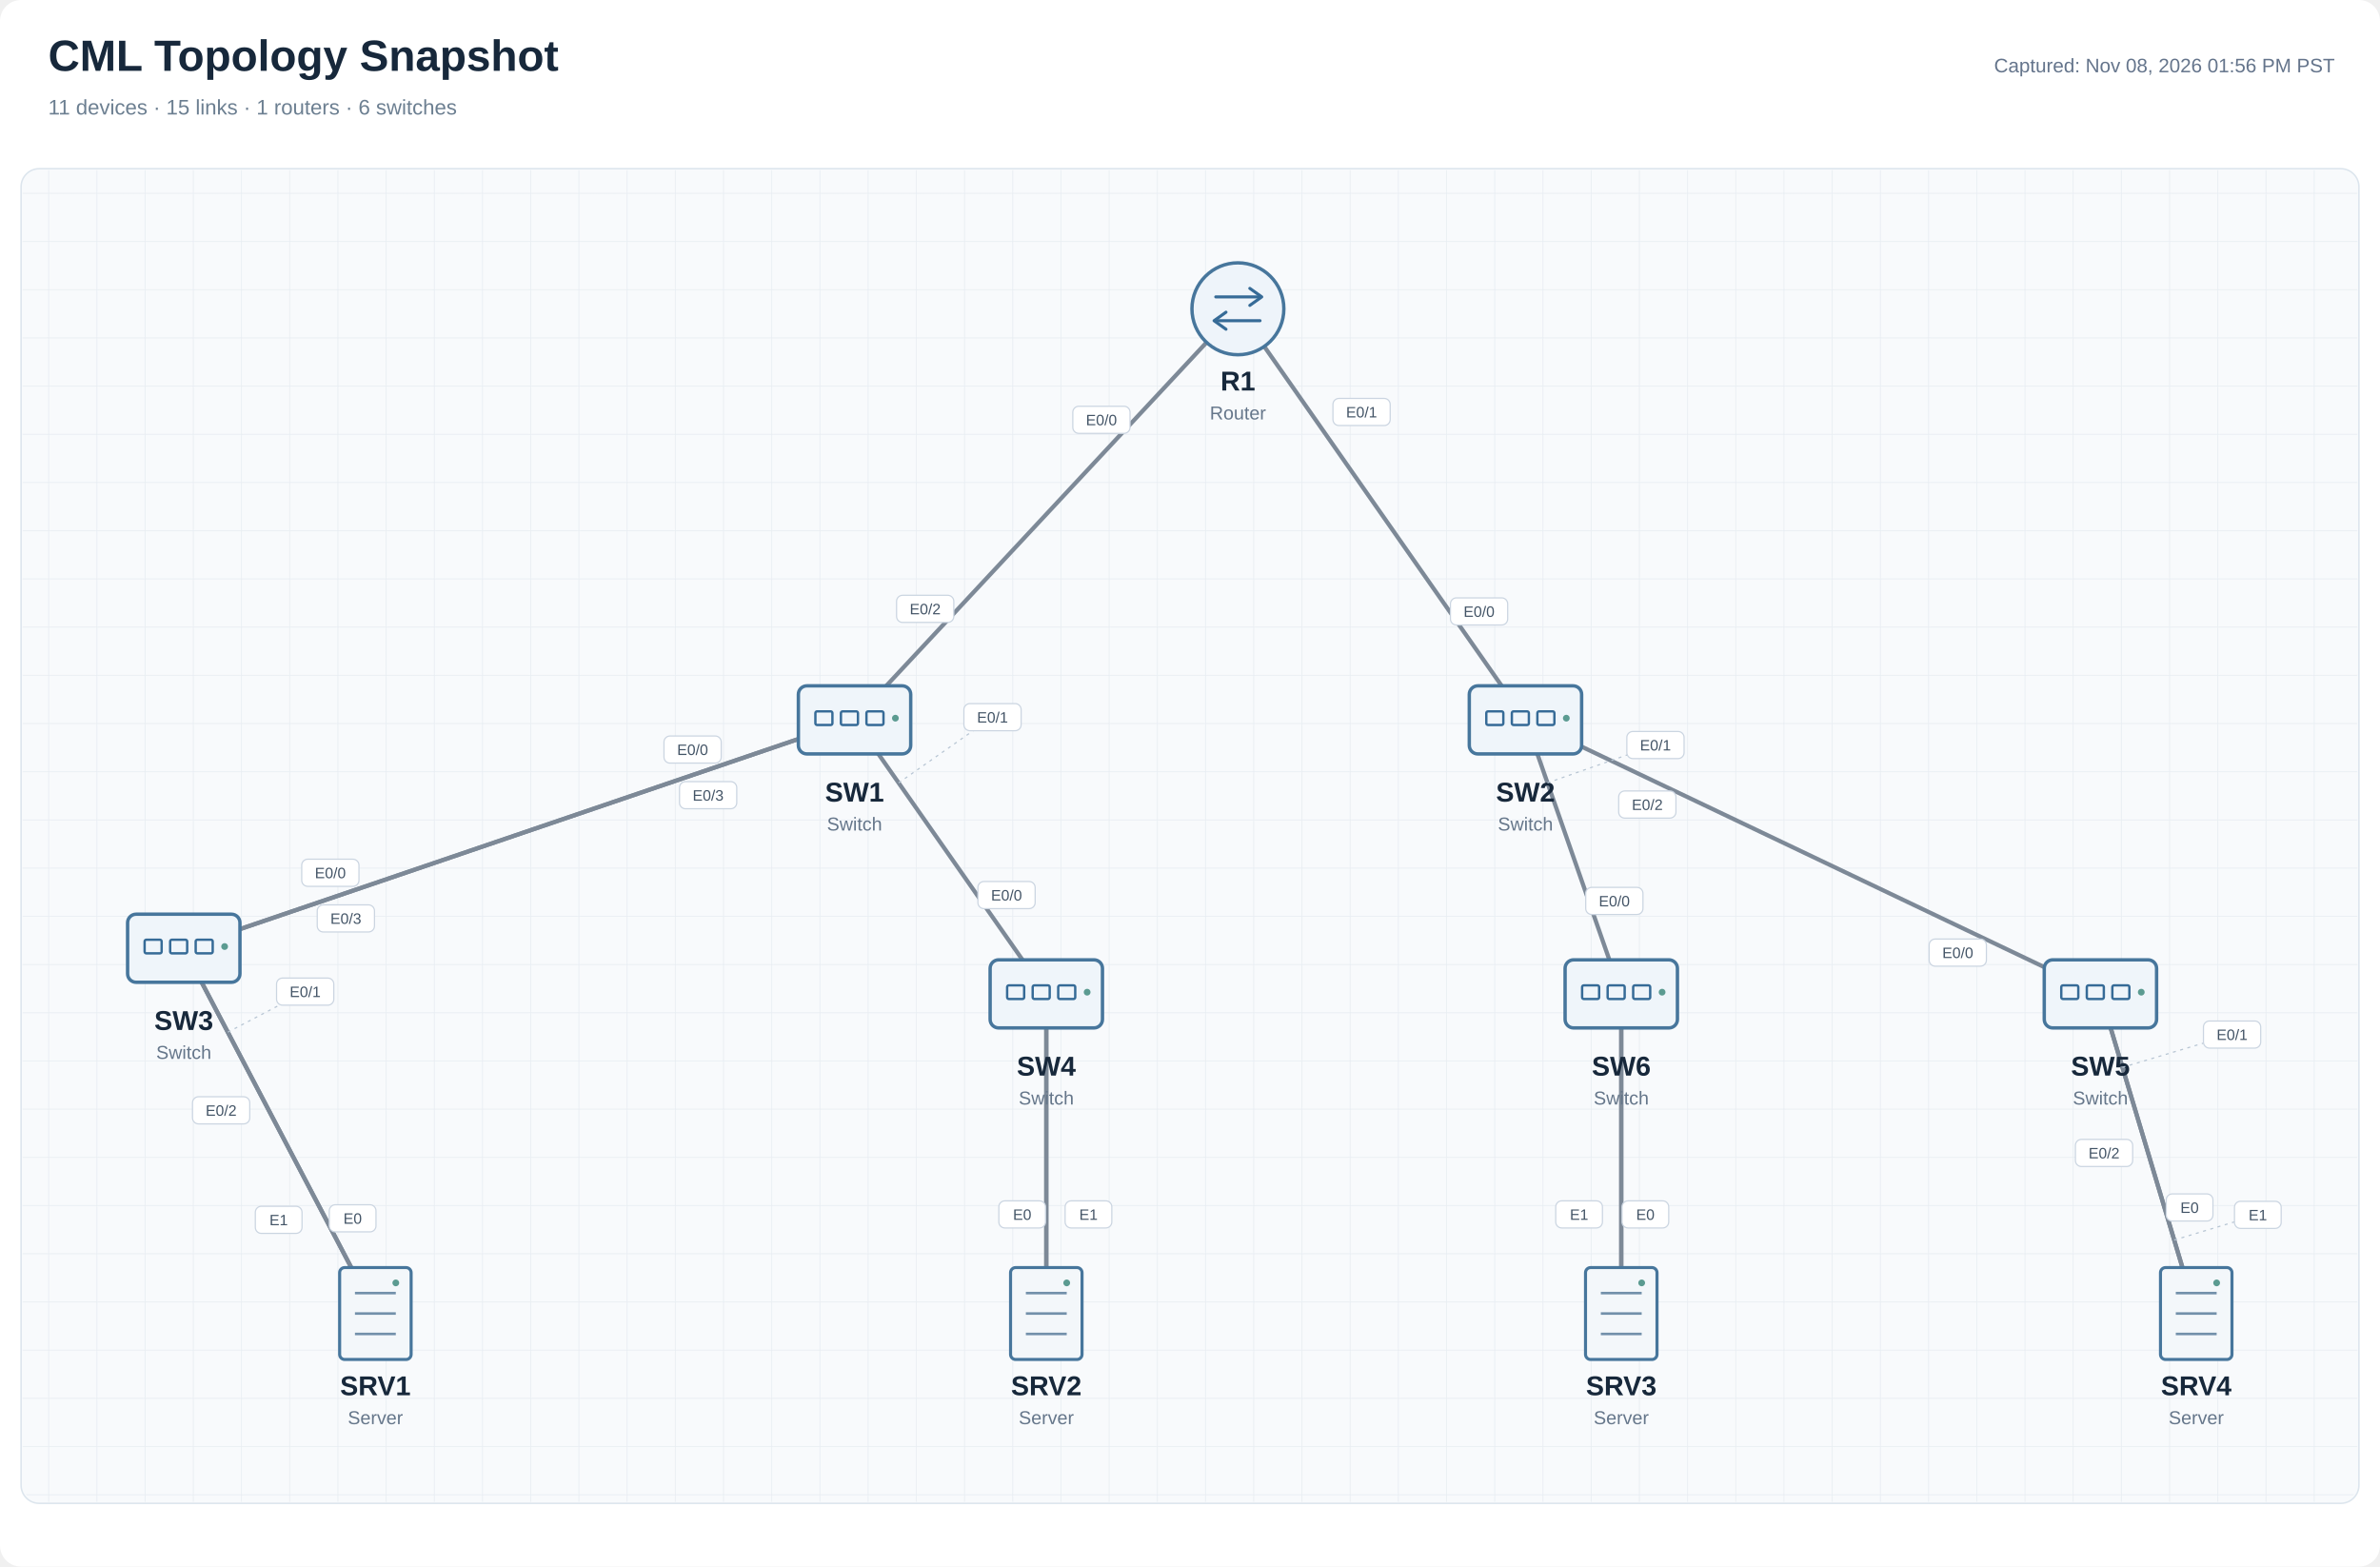
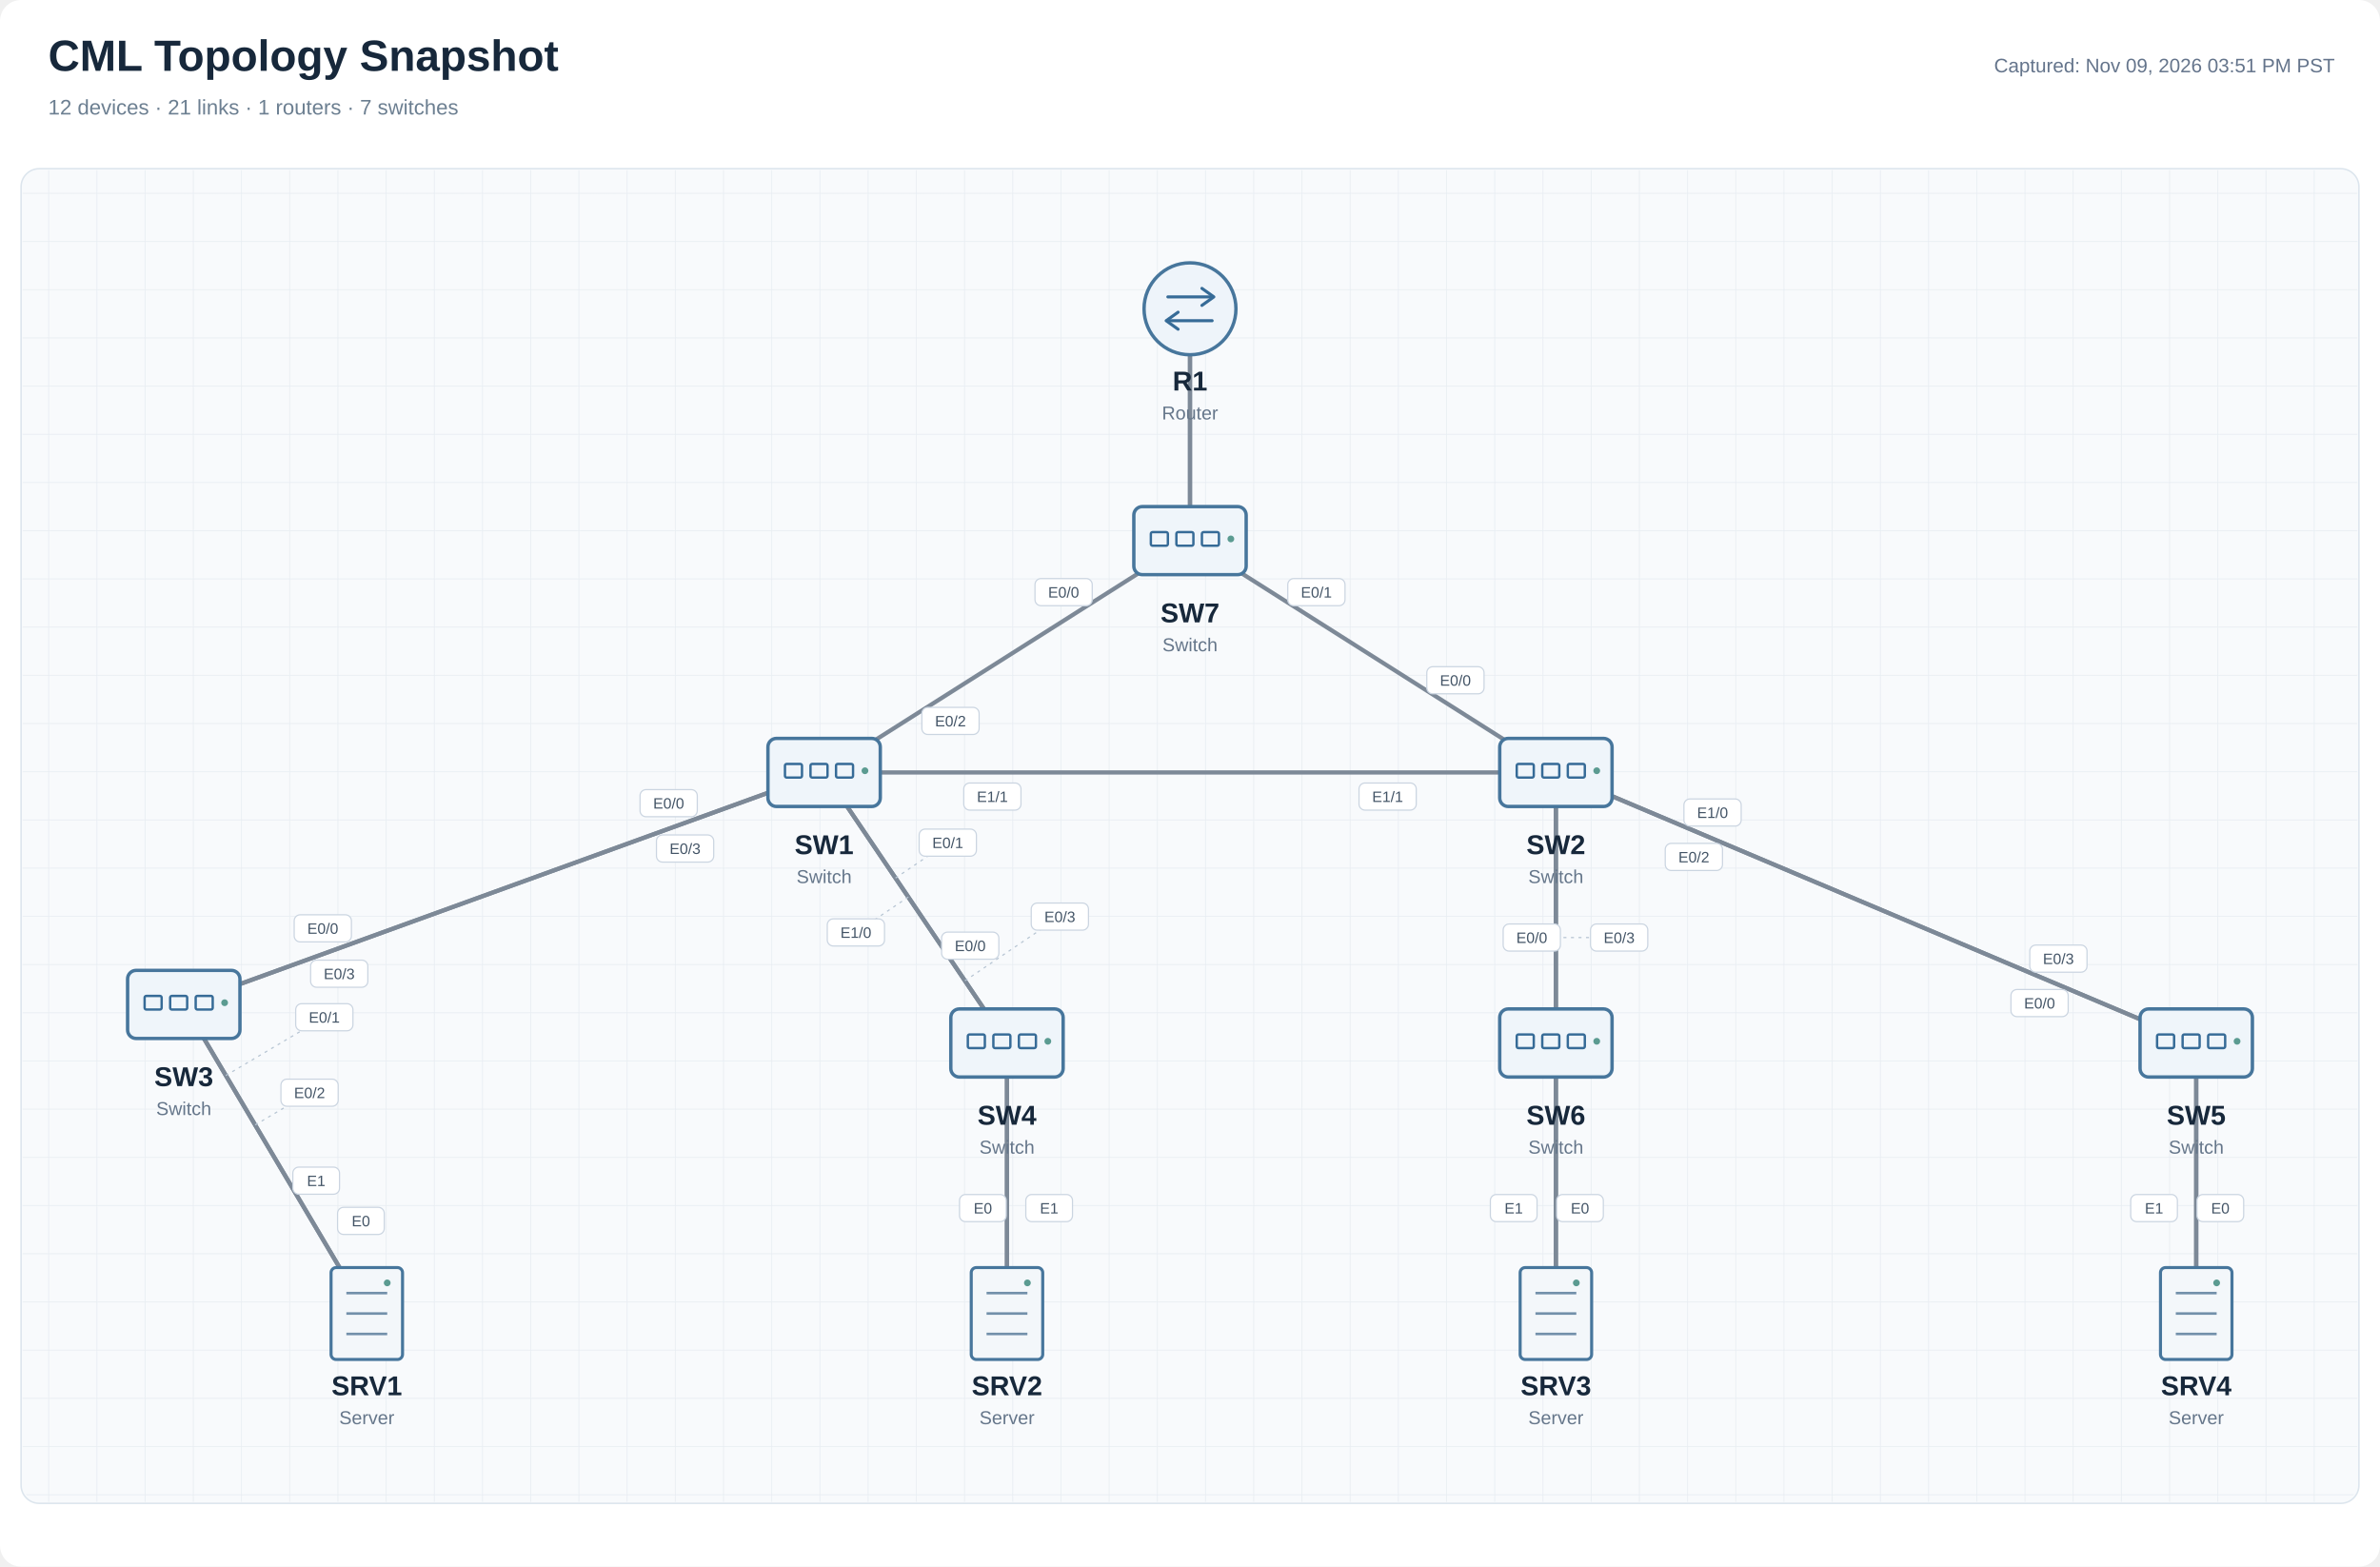
- <svg xmlns="http://www.w3.org/2000/svg" width="1580" height="1040" viewBox="0 0 1580 1040" data-nodes="11" data-links="15" data-routers="1" data-switches="6">
+ <svg xmlns="http://www.w3.org/2000/svg" width="1580" height="1040" viewBox="0 0 1580 1040" data-nodes="12" data-links="21" data-routers="1" data-switches="7">
  <defs>
    <pattern id="grid" width="32" height="32" patternUnits="userSpaceOnUse">
      <path d="M32 0H0V32" fill="none" stroke="#e8edf2" stroke-width="1" />
    </pattern>
  </defs>
  <rect width="1580" height="1040" rx="14" fill="#fff" />
  <rect x="14" y="112" width="1552" height="886" rx="12" fill="#f8fafc" stroke="#dce5ed" />
  <rect x="15" y="113" width="1550" height="884" rx="12" fill="url(#grid)" />
  <text x="32" y="47" font-family="Arial,Segoe UI,sans-serif" font-size="29" font-weight="700" fill="#17283b">CML Topology Snapshot</text>
-   <text x="32" y="76" font-family="Arial,Segoe UI,sans-serif" font-size="14" fill="#6c7f91">11 devices  ·  15 links  ·  1 routers  ·  6 switches</text>
-   <text x="1550" y="48" text-anchor="end" font-family="Arial,Segoe UI,sans-serif" font-size="13" fill="#64748b">Captured: Nov 08, 2026 01:56 PM PST</text>
-   <line x1="567.3" y1="477.9" x2="122.0" y2="629.5" stroke="#7d8997" stroke-width="2.8" />
-   <line x1="567.3" y1="477.9" x2="694.6" y2="659.8" stroke="#7d8997" stroke-width="2.8" />
-   <line x1="567.3" y1="477.9" x2="821.8" y2="205.0" stroke="#7d8997" stroke-width="2.8" />
-   <line x1="1012.7" y1="477.9" x2="821.8" y2="205.0" stroke="#7d8997" stroke-width="2.8" />
-   <line x1="1012.7" y1="477.9" x2="1076.3" y2="659.8" stroke="#7d8997" stroke-width="2.8" />
-   <line x1="1012.7" y1="477.9" x2="1394.4" y2="659.8" stroke="#7d8997" stroke-width="2.8" />
-   <line x1="249.2" y1="872.0" x2="122.0" y2="629.5" stroke="#7d8997" stroke-width="2.8" />
-   <line x1="249.2" y1="872.0" x2="122.0" y2="629.5" stroke="#7d8997" stroke-width="2.8" />
-   <line x1="694.6" y1="659.8" x2="694.6" y2="872.0" stroke="#7d8997" stroke-width="2.8" />
-   <line x1="694.6" y1="659.8" x2="694.6" y2="872.0" stroke="#7d8997" stroke-width="2.8" />
-   <line x1="1076.3" y1="872.0" x2="1076.3" y2="659.8" stroke="#7d8997" stroke-width="2.8" />
-   <line x1="1076.3" y1="872.0" x2="1076.3" y2="659.8" stroke="#7d8997" stroke-width="2.8" />
-   <line x1="1458.0" y1="872.0" x2="1394.4" y2="659.8" stroke="#7d8997" stroke-width="2.8" />
-   <line x1="1458.0" y1="872.0" x2="1394.4" y2="659.8" stroke="#7d8997" stroke-width="2.8" />
-   <line x1="122.0" y1="629.5" x2="567.3" y2="477.9" stroke="#7d8997" stroke-width="2.8" />
-   <g transform="translate(821.8,205.0) scale(1.13)">
+   <text x="32" y="76" font-family="Arial,Segoe UI,sans-serif" font-size="14" fill="#6c7f91">12 devices  ·  21 links  ·  1 routers  ·  7 switches</text>
+   <text x="1550" y="48" text-anchor="end" font-family="Arial,Segoe UI,sans-serif" font-size="13" fill="#64748b">Captured: Nov 09, 2026 03:51 PM PST</text>
+   <line x1="547.1" y1="512.8" x2="122.0" y2="666.8" stroke="#7d8997" stroke-width="2.8" />
+   <line x1="547.1" y1="512.8" x2="668.5" y2="692.4" stroke="#7d8997" stroke-width="2.8" />
+   <line x1="1032.9" y1="512.8" x2="1032.9" y2="692.4" stroke="#7d8997" stroke-width="2.8" />
+   <line x1="1032.9" y1="512.8" x2="1458.0" y2="692.4" stroke="#7d8997" stroke-width="2.8" />
+   <line x1="243.5" y1="872.0" x2="122.0" y2="666.8" stroke="#7d8997" stroke-width="2.8" />
+   <line x1="243.5" y1="872.0" x2="122.0" y2="666.8" stroke="#7d8997" stroke-width="2.8" />
+   <line x1="668.5" y1="692.4" x2="668.5" y2="872.0" stroke="#7d8997" stroke-width="2.8" />
+   <line x1="668.5" y1="692.4" x2="668.5" y2="872.0" stroke="#7d8997" stroke-width="2.8" />
+   <line x1="1032.9" y1="872.0" x2="1032.9" y2="692.4" stroke="#7d8997" stroke-width="2.8" />
+   <line x1="1032.9" y1="872.0" x2="1032.9" y2="692.4" stroke="#7d8997" stroke-width="2.8" />
+   <line x1="1458.0" y1="872.0" x2="1458.0" y2="692.4" stroke="#7d8997" stroke-width="2.8" />
+   <line x1="1458.0" y1="872.0" x2="1458.0" y2="692.4" stroke="#7d8997" stroke-width="2.8" />
+   <line x1="122.0" y1="666.8" x2="547.1" y2="512.8" stroke="#7d8997" stroke-width="2.8" />
+   <line x1="668.5" y1="692.4" x2="547.1" y2="512.8" stroke="#7d8997" stroke-width="2.8" />
+   <line x1="1032.9" y1="692.4" x2="1032.9" y2="512.8" stroke="#7d8997" stroke-width="2.8" />
+   <line x1="1458.0" y1="692.4" x2="1032.9" y2="512.8" stroke="#7d8997" stroke-width="2.8" />
+   <line x1="547.1" y1="512.8" x2="1032.9" y2="512.8" stroke="#7d8997" stroke-width="2.8" />
+   <line x1="547.1" y1="512.8" x2="790.0" y2="358.9" stroke="#7d8997" stroke-width="2.8" />
+   <line x1="1032.9" y1="512.8" x2="790.0" y2="358.9" stroke="#7d8997" stroke-width="2.8" />
+   <line x1="790.0" y1="358.9" x2="790.0" y2="205.0" stroke="#7d8997" stroke-width="2.8" />
+   <line x1="790.0" y1="358.9" x2="790.0" y2="205.0" stroke="#7d8997" stroke-width="2.8" />
+   <g transform="translate(790.0,205.0) scale(1.13)">
    <circle cx="0" cy="0" r="27" fill="#eef4fa" stroke="#47769c" stroke-width="2" />
    <path d="M-13 -7 H13 M-13 7 H13" fill="none" stroke="#366b97" stroke-width="1.8" stroke-linecap="round" />
    <path d="M7 -12 L14 -7 L7 -2 M-7 2 L-14 7 L-7 12" fill="none" stroke="#366b97" stroke-width="1.8" stroke-linecap="round" stroke-linejoin="round" />
    <text x="0" y="48" text-anchor="middle" font-family="Arial,Segoe UI,sans-serif" font-size="16" font-weight="700" fill="#17283b">R1</text>
    <text x="0" y="65" text-anchor="middle" font-family="Arial,Segoe UI,sans-serif" font-size="11" fill="#65768a">Router</text>
  </g>
-   <g transform="translate(567.3,477.9) scale(1.13)">
+   <g transform="translate(547.1,512.8) scale(1.13)">
    <rect x="-33" y="-20" width="66" height="40" rx="5" fill="#eff5fa" stroke="#47769c" stroke-width="2" />
    <rect x="-23" y="-5" width="10" height="8" rx="1" fill="none" stroke="#366b97" stroke-width="1.4" />
    <rect x="-8" y="-5" width="10" height="8" rx="1" fill="none" stroke="#366b97" stroke-width="1.4" />
    <rect x="7" y="-5" width="10" height="8" rx="1" fill="none" stroke="#366b97" stroke-width="1.4" />
    <circle cx="24" cy="-1" r="2" fill="#5b9b91" />
    <text x="0" y="48" text-anchor="middle" font-family="Arial,Segoe UI,sans-serif" font-size="16" font-weight="700" fill="#17283b">SW1</text>
    <text x="0" y="65" text-anchor="middle" font-family="Arial,Segoe UI,sans-serif" font-size="11" fill="#65768a">Switch</text>
  </g>
-   <g transform="translate(1012.7,477.9) scale(1.13)">
+   <g transform="translate(1032.9,512.8) scale(1.13)">
    <rect x="-33" y="-20" width="66" height="40" rx="5" fill="#eff5fa" stroke="#47769c" stroke-width="2" />
    <rect x="-23" y="-5" width="10" height="8" rx="1" fill="none" stroke="#366b97" stroke-width="1.4" />
    <rect x="-8" y="-5" width="10" height="8" rx="1" fill="none" stroke="#366b97" stroke-width="1.4" />
    <rect x="7" y="-5" width="10" height="8" rx="1" fill="none" stroke="#366b97" stroke-width="1.4" />
    <circle cx="24" cy="-1" r="2" fill="#5b9b91" />
    <text x="0" y="48" text-anchor="middle" font-family="Arial,Segoe UI,sans-serif" font-size="16" font-weight="700" fill="#17283b">SW2</text>
    <text x="0" y="65" text-anchor="middle" font-family="Arial,Segoe UI,sans-serif" font-size="11" fill="#65768a">Switch</text>
  </g>
-   <g transform="translate(249.2,872.0) scale(1.13)">
+   <g transform="translate(243.5,872.0) scale(1.13)">
    <rect x="-21" y="-27" width="42" height="54" rx="3" fill="#f3f7fa" stroke="#47769c" stroke-width="1.8" />
    <path d="M-12 -12 H12 M-12 0 H12 M-12 12 H12" stroke="#7290aa" stroke-width="1.5" />
    <circle cx="12" cy="-18" r="2" fill="#5b9b91" />
    <text x="0" y="48" text-anchor="middle" font-family="Arial,Segoe UI,sans-serif" font-size="16" font-weight="700" fill="#17283b">SRV1</text>
    <text x="0" y="65" text-anchor="middle" font-family="Arial,Segoe UI,sans-serif" font-size="11" fill="#65768a">Server</text>
  </g>
-   <g transform="translate(122.0,629.5) scale(1.13)">
+   <g transform="translate(122.0,666.8) scale(1.13)">
    <rect x="-33" y="-20" width="66" height="40" rx="5" fill="#eff5fa" stroke="#47769c" stroke-width="2" />
    <rect x="-23" y="-5" width="10" height="8" rx="1" fill="none" stroke="#366b97" stroke-width="1.4" />
    <rect x="-8" y="-5" width="10" height="8" rx="1" fill="none" stroke="#366b97" stroke-width="1.4" />
    <rect x="7" y="-5" width="10" height="8" rx="1" fill="none" stroke="#366b97" stroke-width="1.4" />
    <circle cx="24" cy="-1" r="2" fill="#5b9b91" />
    <text x="0" y="48" text-anchor="middle" font-family="Arial,Segoe UI,sans-serif" font-size="16" font-weight="700" fill="#17283b">SW3</text>
    <text x="0" y="65" text-anchor="middle" font-family="Arial,Segoe UI,sans-serif" font-size="11" fill="#65768a">Switch</text>
  </g>
-   <g transform="translate(694.6,659.8) scale(1.13)">
+   <g transform="translate(668.5,692.4) scale(1.13)">
    <rect x="-33" y="-20" width="66" height="40" rx="5" fill="#eff5fa" stroke="#47769c" stroke-width="2" />
    <rect x="-23" y="-5" width="10" height="8" rx="1" fill="none" stroke="#366b97" stroke-width="1.4" />
    <rect x="-8" y="-5" width="10" height="8" rx="1" fill="none" stroke="#366b97" stroke-width="1.4" />
    <rect x="7" y="-5" width="10" height="8" rx="1" fill="none" stroke="#366b97" stroke-width="1.4" />
    <circle cx="24" cy="-1" r="2" fill="#5b9b91" />
    <text x="0" y="48" text-anchor="middle" font-family="Arial,Segoe UI,sans-serif" font-size="16" font-weight="700" fill="#17283b">SW4</text>
    <text x="0" y="65" text-anchor="middle" font-family="Arial,Segoe UI,sans-serif" font-size="11" fill="#65768a">Switch</text>
  </g>
-   <g transform="translate(1394.4,659.8) scale(1.13)">
+   <g transform="translate(1458.0,692.4) scale(1.13)">
    <rect x="-33" y="-20" width="66" height="40" rx="5" fill="#eff5fa" stroke="#47769c" stroke-width="2" />
    <rect x="-23" y="-5" width="10" height="8" rx="1" fill="none" stroke="#366b97" stroke-width="1.4" />
    <rect x="-8" y="-5" width="10" height="8" rx="1" fill="none" stroke="#366b97" stroke-width="1.4" />
    <rect x="7" y="-5" width="10" height="8" rx="1" fill="none" stroke="#366b97" stroke-width="1.4" />
    <circle cx="24" cy="-1" r="2" fill="#5b9b91" />
    <text x="0" y="48" text-anchor="middle" font-family="Arial,Segoe UI,sans-serif" font-size="16" font-weight="700" fill="#17283b">SW5</text>
    <text x="0" y="65" text-anchor="middle" font-family="Arial,Segoe UI,sans-serif" font-size="11" fill="#65768a">Switch</text>
  </g>
-   <g transform="translate(1076.3,659.8) scale(1.13)">
+   <g transform="translate(1032.9,692.4) scale(1.13)">
    <rect x="-33" y="-20" width="66" height="40" rx="5" fill="#eff5fa" stroke="#47769c" stroke-width="2" />
    <rect x="-23" y="-5" width="10" height="8" rx="1" fill="none" stroke="#366b97" stroke-width="1.4" />
    <rect x="-8" y="-5" width="10" height="8" rx="1" fill="none" stroke="#366b97" stroke-width="1.4" />
    <rect x="7" y="-5" width="10" height="8" rx="1" fill="none" stroke="#366b97" stroke-width="1.4" />
    <circle cx="24" cy="-1" r="2" fill="#5b9b91" />
    <text x="0" y="48" text-anchor="middle" font-family="Arial,Segoe UI,sans-serif" font-size="16" font-weight="700" fill="#17283b">SW6</text>
    <text x="0" y="65" text-anchor="middle" font-family="Arial,Segoe UI,sans-serif" font-size="11" fill="#65768a">Switch</text>
  </g>
-   <g transform="translate(694.6,872.0) scale(1.13)">
+   <g transform="translate(668.5,872.0) scale(1.13)">
    <rect x="-21" y="-27" width="42" height="54" rx="3" fill="#f3f7fa" stroke="#47769c" stroke-width="1.8" />
    <path d="M-12 -12 H12 M-12 0 H12 M-12 12 H12" stroke="#7290aa" stroke-width="1.5" />
    <circle cx="12" cy="-18" r="2" fill="#5b9b91" />
    <text x="0" y="48" text-anchor="middle" font-family="Arial,Segoe UI,sans-serif" font-size="16" font-weight="700" fill="#17283b">SRV2</text>
    <text x="0" y="65" text-anchor="middle" font-family="Arial,Segoe UI,sans-serif" font-size="11" fill="#65768a">Server</text>
  </g>
-   <g transform="translate(1076.3,872.0) scale(1.13)">
+   <g transform="translate(1032.9,872.0) scale(1.13)">
    <rect x="-21" y="-27" width="42" height="54" rx="3" fill="#f3f7fa" stroke="#47769c" stroke-width="1.8" />
    <path d="M-12 -12 H12 M-12 0 H12 M-12 12 H12" stroke="#7290aa" stroke-width="1.5" />
    <circle cx="12" cy="-18" r="2" fill="#5b9b91" />
    <text x="0" y="48" text-anchor="middle" font-family="Arial,Segoe UI,sans-serif" font-size="16" font-weight="700" fill="#17283b">SRV3</text>
    <text x="0" y="65" text-anchor="middle" font-family="Arial,Segoe UI,sans-serif" font-size="11" fill="#65768a">Server</text>
  </g>
  <g transform="translate(1458.0,872.0) scale(1.13)">
    <rect x="-21" y="-27" width="42" height="54" rx="3" fill="#f3f7fa" stroke="#47769c" stroke-width="1.8" />
    <path d="M-12 -12 H12 M-12 0 H12 M-12 12 H12" stroke="#7290aa" stroke-width="1.5" />
    <circle cx="12" cy="-18" r="2" fill="#5b9b91" />
    <text x="0" y="48" text-anchor="middle" font-family="Arial,Segoe UI,sans-serif" font-size="16" font-weight="700" fill="#17283b">SRV4</text>
    <text x="0" y="65" text-anchor="middle" font-family="Arial,Segoe UI,sans-serif" font-size="11" fill="#65768a">Server</text>
  </g>
-   <line x1="151.3" y1="685.2" x2="202.6" y2="658.3" stroke="#b7c5d3" stroke-width="0.8" stroke-dasharray="2 3" />
-   <line x1="596.6" y1="519.7" x2="658.9" y2="476.1" stroke="#b7c5d3" stroke-width="0.8" stroke-dasharray="2 3" />
-   <line x1="1409.0" y1="708.6" x2="1481.8" y2="686.8" stroke="#b7c5d3" stroke-width="0.8" stroke-dasharray="2 3" />
-   <line x1="1443.4" y1="823.2" x2="1498.9" y2="806.5" stroke="#b7c5d3" stroke-width="0.8" stroke-dasharray="2 3" />
-   <line x1="1027.3" y1="519.7" x2="1099.0" y2="494.6" stroke="#b7c5d3" stroke-width="0.8" stroke-dasharray="2 3" />
-   <rect x="440.8" y="488.6" width="38.0" height="18" rx="4" fill="#ffffff" stroke="#cbd5e1" stroke-width="0.8" />
-   <text x="459.8" y="501.2" text-anchor="middle" font-family="Arial,Segoe UI,sans-serif" font-size="10" fill="#435466">E0/0</text>
-   <rect x="200.3" y="570.4" width="38.0" height="18" rx="4" fill="#ffffff" stroke="#cbd5e1" stroke-width="0.8" />
-   <text x="219.3" y="583.0" text-anchor="middle" font-family="Arial,Segoe UI,sans-serif" font-size="10" fill="#435466">E0/0</text>
-   <rect x="210.6" y="600.7" width="38.0" height="18" rx="4" fill="#ffffff" stroke="#cbd5e1" stroke-width="0.8" />
-   <text x="229.6" y="613.3" text-anchor="middle" font-family="Arial,Segoe UI,sans-serif" font-size="10" fill="#435466">E0/3</text>
-   <rect x="451.1" y="518.9" width="38.0" height="18" rx="4" fill="#ffffff" stroke="#cbd5e1" stroke-width="0.8" />
-   <text x="470.1" y="531.5" text-anchor="middle" font-family="Arial,Segoe UI,sans-serif" font-size="10" fill="#435466">E0/3</text>
-   <rect x="1074.6" y="525.1" width="38.0" height="18" rx="4" fill="#ffffff" stroke="#cbd5e1" stroke-width="0.8" />
-   <text x="1093.6" y="537.7" text-anchor="middle" font-family="Arial,Segoe UI,sans-serif" font-size="10" fill="#435466">E0/2</text>
-   <rect x="1280.7" y="623.4" width="38.0" height="18" rx="4" fill="#ffffff" stroke="#cbd5e1" stroke-width="0.8" />
-   <text x="1299.7" y="636.0" text-anchor="middle" font-family="Arial,Segoe UI,sans-serif" font-size="10" fill="#435466">E0/0</text>
-   <rect x="595.2" y="395.2" width="38.0" height="18" rx="4" fill="#ffffff" stroke="#cbd5e1" stroke-width="0.8" />
-   <text x="614.2" y="407.8" text-anchor="middle" font-family="Arial,Segoe UI,sans-serif" font-size="10" fill="#435466">E0/2</text>
-   <rect x="712.2" y="269.7" width="38.0" height="18" rx="4" fill="#ffffff" stroke="#cbd5e1" stroke-width="0.8" />
-   <text x="731.2" y="282.3" text-anchor="middle" font-family="Arial,Segoe UI,sans-serif" font-size="10" fill="#435466">E0/0</text>
-   <rect x="962.9" y="396.9" width="38.0" height="18" rx="4" fill="#ffffff" stroke="#cbd5e1" stroke-width="0.8" />
-   <text x="981.9" y="409.5" text-anchor="middle" font-family="Arial,Segoe UI,sans-serif" font-size="10" fill="#435466">E0/0</text>
-   <rect x="884.9" y="264.5" width="38.0" height="18" rx="4" fill="#ffffff" stroke="#cbd5e1" stroke-width="0.8" />
-   <text x="903.9" y="277.1" text-anchor="middle" font-family="Arial,Segoe UI,sans-serif" font-size="10" fill="#435466">E0/1</text>
-   <rect x="218.6" y="799.8" width="31.0" height="18" rx="4" fill="#ffffff" stroke="#cbd5e1" stroke-width="0.8" />
-   <text x="234.1" y="812.4" text-anchor="middle" font-family="Arial,Segoe UI,sans-serif" font-size="10" fill="#435466">E0</text>
-   <rect x="183.6" y="649.3" width="38.0" height="18" rx="4" fill="#ffffff" stroke="#cbd5e1" stroke-width="0.8" />
-   <text x="202.6" y="661.9" text-anchor="middle" font-family="Arial,Segoe UI,sans-serif" font-size="10" fill="#435466">E0/1</text>
-   <rect x="169.5" y="800.8" width="31.0" height="18" rx="4" fill="#ffffff" stroke="#cbd5e1" stroke-width="0.8" />
-   <text x="185.0" y="813.4" text-anchor="middle" font-family="Arial,Segoe UI,sans-serif" font-size="10" fill="#435466">E1</text>
-   <rect x="127.8" y="728.1" width="38.0" height="18" rx="4" fill="#ffffff" stroke="#cbd5e1" stroke-width="0.8" />
-   <text x="146.8" y="740.7" text-anchor="middle" font-family="Arial,Segoe UI,sans-serif" font-size="10" fill="#435466">E0/2</text>
-   <rect x="639.9" y="467.1" width="38.0" height="18" rx="4" fill="#ffffff" stroke="#cbd5e1" stroke-width="0.8" />
-   <text x="658.9" y="479.7" text-anchor="middle" font-family="Arial,Segoe UI,sans-serif" font-size="10" fill="#435466">E0/1</text>
-   <rect x="649.2" y="585.2" width="38.0" height="18" rx="4" fill="#ffffff" stroke="#cbd5e1" stroke-width="0.8" />
-   <text x="668.2" y="597.8" text-anchor="middle" font-family="Arial,Segoe UI,sans-serif" font-size="10" fill="#435466">E0/0</text>
-   <rect x="1438.1" y="792.6" width="31.0" height="18" rx="4" fill="#ffffff" stroke="#cbd5e1" stroke-width="0.8" />
-   <text x="1453.6" y="805.2" text-anchor="middle" font-family="Arial,Segoe UI,sans-serif" font-size="10" fill="#435466">E0</text>
-   <rect x="1462.8" y="677.8" width="38.0" height="18" rx="4" fill="#ffffff" stroke="#cbd5e1" stroke-width="0.8" />
-   <text x="1481.8" y="690.4" text-anchor="middle" font-family="Arial,Segoe UI,sans-serif" font-size="10" fill="#435466">E0/1</text>
-   <rect x="1483.4" y="797.5" width="31.0" height="18" rx="4" fill="#ffffff" stroke="#cbd5e1" stroke-width="0.8" />
-   <text x="1498.9" y="810.1" text-anchor="middle" font-family="Arial,Segoe UI,sans-serif" font-size="10" fill="#435466">E1</text>
-   <rect x="1377.8" y="756.4" width="38.0" height="18" rx="4" fill="#ffffff" stroke="#cbd5e1" stroke-width="0.8" />
-   <text x="1396.8" y="769.0" text-anchor="middle" font-family="Arial,Segoe UI,sans-serif" font-size="10" fill="#435466">E0/2</text>
-   <rect x="663.1" y="797.2" width="31.0" height="18" rx="4" fill="#ffffff" stroke="#cbd5e1" stroke-width="0.8" />
-   <text x="678.6" y="809.8" text-anchor="middle" font-family="Arial,Segoe UI,sans-serif" font-size="10" fill="#435466">E0</text>
-   <rect x="707.1" y="797.2" width="31.0" height="18" rx="4" fill="#ffffff" stroke="#cbd5e1" stroke-width="0.8" />
-   <text x="722.6" y="809.8" text-anchor="middle" font-family="Arial,Segoe UI,sans-serif" font-size="10" fill="#435466">E1</text>
-   <rect x="1076.8" y="797.2" width="31.0" height="18" rx="4" fill="#ffffff" stroke="#cbd5e1" stroke-width="0.8" />
-   <text x="1092.3" y="809.8" text-anchor="middle" font-family="Arial,Segoe UI,sans-serif" font-size="10" fill="#435466">E0</text>
-   <rect x="1032.8" y="797.2" width="31.0" height="18" rx="4" fill="#ffffff" stroke="#cbd5e1" stroke-width="0.8" />
-   <text x="1048.3" y="809.8" text-anchor="middle" font-family="Arial,Segoe UI,sans-serif" font-size="10" fill="#435466">E1</text>
-   <rect x="1080.0" y="485.6" width="38.0" height="18" rx="4" fill="#ffffff" stroke="#cbd5e1" stroke-width="0.8" />
-   <text x="1099.0" y="498.2" text-anchor="middle" font-family="Arial,Segoe UI,sans-serif" font-size="10" fill="#435466">E0/1</text>
-   <rect x="1052.7" y="589.1" width="38.0" height="18" rx="4" fill="#ffffff" stroke="#cbd5e1" stroke-width="0.8" />
-   <text x="1071.7" y="601.7" text-anchor="middle" font-family="Arial,Segoe UI,sans-serif" font-size="10" fill="#435466">E0/0</text>
+   <g transform="translate(790.0,358.9) scale(1.13)">
+     <rect x="-33" y="-20" width="66" height="40" rx="5" fill="#eff5fa" stroke="#47769c" stroke-width="2" />
+     <rect x="-23" y="-5" width="10" height="8" rx="1" fill="none" stroke="#366b97" stroke-width="1.4" />
+     <rect x="-8" y="-5" width="10" height="8" rx="1" fill="none" stroke="#366b97" stroke-width="1.4" />
+     <rect x="7" y="-5" width="10" height="8" rx="1" fill="none" stroke="#366b97" stroke-width="1.4" />
+     <circle cx="24" cy="-1" r="2" fill="#5b9b91" />
+     <text x="0" y="48" text-anchor="middle" font-family="Arial,Segoe UI,sans-serif" font-size="16" font-weight="700" fill="#17283b">SW7</text>
+     <text x="0" y="65" text-anchor="middle" font-family="Arial,Segoe UI,sans-serif" font-size="11" fill="#65768a">Switch</text>
+   </g>
+   <line x1="149.9" y1="714.0" x2="215.3" y2="675.3" stroke="#b7c5d3" stroke-width="0.8" stroke-dasharray="2 3" />
+   <line x1="169.4" y1="746.8" x2="205.5" y2="725.4" stroke="#b7c5d3" stroke-width="0.8" stroke-dasharray="2 3" />
+   <line x1="594.5" y1="582.9" x2="629.2" y2="559.4" stroke="#b7c5d3" stroke-width="0.8" stroke-dasharray="2 3" />
+   <line x1="640.6" y1="651.1" x2="703.6" y2="608.5" stroke="#b7c5d3" stroke-width="0.8" stroke-dasharray="2 3" />
+   <line x1="603.0" y1="595.5" x2="568.2" y2="619.0" stroke="#b7c5d3" stroke-width="0.8" stroke-dasharray="2 3" />
+   <line x1="1032.9" y1="622.4" x2="1074.9" y2="622.4" stroke="#b7c5d3" stroke-width="0.8" stroke-dasharray="2 3" />
+   <rect x="639.8" y="519.8" width="38.0" height="18" rx="4" fill="#ffffff" stroke="#cbd5e1" stroke-width="0.8" />
+   <text x="658.8" y="532.4" text-anchor="middle" font-family="Arial,Segoe UI,sans-serif" font-size="10" fill="#435466">E1/1</text>
+   <rect x="902.2" y="519.8" width="38.0" height="18" rx="4" fill="#ffffff" stroke="#cbd5e1" stroke-width="0.8" />
+   <text x="921.2" y="532.4" text-anchor="middle" font-family="Arial,Segoe UI,sans-serif" font-size="10" fill="#435466">E1/1</text>
+   <rect x="1105.5" y="559.9" width="38.0" height="18" rx="4" fill="#ffffff" stroke="#cbd5e1" stroke-width="0.8" />
+   <text x="1124.5" y="572.5" text-anchor="middle" font-family="Arial,Segoe UI,sans-serif" font-size="10" fill="#435466">E0/2</text>
+   <rect x="1335.0" y="656.9" width="38.0" height="18" rx="4" fill="#ffffff" stroke="#cbd5e1" stroke-width="0.8" />
+   <text x="1354.0" y="669.5" text-anchor="middle" font-family="Arial,Segoe UI,sans-serif" font-size="10" fill="#435466">E0/0</text>
+   <rect x="1347.5" y="627.4" width="38.0" height="18" rx="4" fill="#ffffff" stroke="#cbd5e1" stroke-width="0.8" />
+   <text x="1366.5" y="640.0" text-anchor="middle" font-family="Arial,Segoe UI,sans-serif" font-size="10" fill="#435466">E0/3</text>
+   <rect x="1117.9" y="530.4" width="38.0" height="18" rx="4" fill="#ffffff" stroke="#cbd5e1" stroke-width="0.8" />
+   <text x="1136.9" y="543.0" text-anchor="middle" font-family="Arial,Segoe UI,sans-serif" font-size="10" fill="#435466">E1/0</text>
+   <rect x="424.9" y="524.2" width="38.0" height="18" rx="4" fill="#ffffff" stroke="#cbd5e1" stroke-width="0.8" />
+   <text x="443.9" y="536.8" text-anchor="middle" font-family="Arial,Segoe UI,sans-serif" font-size="10" fill="#435466">E0/0</text>
+   <rect x="195.3" y="607.3" width="38.0" height="18" rx="4" fill="#ffffff" stroke="#cbd5e1" stroke-width="0.8" />
+   <text x="214.3" y="619.9" text-anchor="middle" font-family="Arial,Segoe UI,sans-serif" font-size="10" fill="#435466">E0/0</text>
+   <rect x="206.2" y="637.4" width="38.0" height="18" rx="4" fill="#ffffff" stroke="#cbd5e1" stroke-width="0.8" />
+   <text x="225.2" y="650.0" text-anchor="middle" font-family="Arial,Segoe UI,sans-serif" font-size="10" fill="#435466">E0/3</text>
+   <rect x="435.8" y="554.3" width="38.0" height="18" rx="4" fill="#ffffff" stroke="#cbd5e1" stroke-width="0.8" />
+   <text x="454.8" y="566.9" text-anchor="middle" font-family="Arial,Segoe UI,sans-serif" font-size="10" fill="#435466">E0/3</text>
+   <rect x="612.0" y="469.6" width="38.0" height="18" rx="4" fill="#ffffff" stroke="#cbd5e1" stroke-width="0.8" />
+   <text x="631.0" y="482.2" text-anchor="middle" font-family="Arial,Segoe UI,sans-serif" font-size="10" fill="#435466">E0/2</text>
+   <rect x="687.1" y="384.1" width="38.0" height="18" rx="4" fill="#ffffff" stroke="#cbd5e1" stroke-width="0.8" />
+   <text x="706.1" y="396.7" text-anchor="middle" font-family="Arial,Segoe UI,sans-serif" font-size="10" fill="#435466">E0/0</text>
+   <rect x="947.2" y="442.6" width="38.0" height="18" rx="4" fill="#ffffff" stroke="#cbd5e1" stroke-width="0.8" />
+   <text x="966.2" y="455.2" text-anchor="middle" font-family="Arial,Segoe UI,sans-serif" font-size="10" fill="#435466">E0/0</text>
+   <rect x="854.9" y="384.1" width="38.0" height="18" rx="4" fill="#ffffff" stroke="#cbd5e1" stroke-width="0.8" />
+   <text x="873.9" y="396.7" text-anchor="middle" font-family="Arial,Segoe UI,sans-serif" font-size="10" fill="#435466">E0/1</text>
+   <rect x="224.1" y="801.5" width="31.0" height="18" rx="4" fill="#ffffff" stroke="#cbd5e1" stroke-width="0.8" />
+   <text x="239.6" y="814.1" text-anchor="middle" font-family="Arial,Segoe UI,sans-serif" font-size="10" fill="#435466">E0</text>
+   <rect x="196.3" y="666.3" width="38.0" height="18" rx="4" fill="#ffffff" stroke="#cbd5e1" stroke-width="0.8" />
+   <text x="215.3" y="678.9" text-anchor="middle" font-family="Arial,Segoe UI,sans-serif" font-size="10" fill="#435466">E0/1</text>
+   <rect x="194.4" y="774.8" width="31.0" height="18" rx="4" fill="#ffffff" stroke="#cbd5e1" stroke-width="0.8" />
+   <text x="209.9" y="787.4" text-anchor="middle" font-family="Arial,Segoe UI,sans-serif" font-size="10" fill="#435466">E1</text>
+   <rect x="186.5" y="716.4" width="38.0" height="18" rx="4" fill="#ffffff" stroke="#cbd5e1" stroke-width="0.8" />
+   <text x="205.5" y="729.0" text-anchor="middle" font-family="Arial,Segoe UI,sans-serif" font-size="10" fill="#435466">E0/2</text>
+   <rect x="610.2" y="550.4" width="38.0" height="18" rx="4" fill="#ffffff" stroke="#cbd5e1" stroke-width="0.8" />
+   <text x="629.2" y="563.0" text-anchor="middle" font-family="Arial,Segoe UI,sans-serif" font-size="10" fill="#435466">E0/1</text>
+   <rect x="625.1" y="618.8" width="38.0" height="18" rx="4" fill="#ffffff" stroke="#cbd5e1" stroke-width="0.8" />
+   <text x="644.1" y="631.4" text-anchor="middle" font-family="Arial,Segoe UI,sans-serif" font-size="10" fill="#435466">E0/0</text>
+   <rect x="684.6" y="599.5" width="38.0" height="18" rx="4" fill="#ffffff" stroke="#cbd5e1" stroke-width="0.8" />
+   <text x="703.6" y="612.1" text-anchor="middle" font-family="Arial,Segoe UI,sans-serif" font-size="10" fill="#435466">E0/3</text>
+   <rect x="549.2" y="610.0" width="38.0" height="18" rx="4" fill="#ffffff" stroke="#cbd5e1" stroke-width="0.8" />
+   <text x="568.2" y="622.6" text-anchor="middle" font-family="Arial,Segoe UI,sans-serif" font-size="10" fill="#435466">E1/0</text>
+   <rect x="997.9" y="613.4" width="38.0" height="18" rx="4" fill="#ffffff" stroke="#cbd5e1" stroke-width="0.8" />
+   <text x="1016.9" y="626.0" text-anchor="middle" font-family="Arial,Segoe UI,sans-serif" font-size="10" fill="#435466">E0/0</text>
+   <rect x="637.0" y="793.0" width="31.0" height="18" rx="4" fill="#ffffff" stroke="#cbd5e1" stroke-width="0.8" />
+   <text x="652.5" y="805.6" text-anchor="middle" font-family="Arial,Segoe UI,sans-serif" font-size="10" fill="#435466">E0</text>
+   <rect x="681.0" y="793.0" width="31.0" height="18" rx="4" fill="#ffffff" stroke="#cbd5e1" stroke-width="0.8" />
+   <text x="696.5" y="805.6" text-anchor="middle" font-family="Arial,Segoe UI,sans-serif" font-size="10" fill="#435466">E1</text>
+   <rect x="1033.4" y="793.0" width="31.0" height="18" rx="4" fill="#ffffff" stroke="#cbd5e1" stroke-width="0.8" />
+   <text x="1048.9" y="805.6" text-anchor="middle" font-family="Arial,Segoe UI,sans-serif" font-size="10" fill="#435466">E0</text>
+   <rect x="989.4" y="793.0" width="31.0" height="18" rx="4" fill="#ffffff" stroke="#cbd5e1" stroke-width="0.8" />
+   <text x="1004.9" y="805.6" text-anchor="middle" font-family="Arial,Segoe UI,sans-serif" font-size="10" fill="#435466">E1</text>
+   <rect x="1458.5" y="793.0" width="31.0" height="18" rx="4" fill="#ffffff" stroke="#cbd5e1" stroke-width="0.8" />
+   <text x="1474.0" y="805.6" text-anchor="middle" font-family="Arial,Segoe UI,sans-serif" font-size="10" fill="#435466">E0</text>
+   <rect x="1414.5" y="793.0" width="31.0" height="18" rx="4" fill="#ffffff" stroke="#cbd5e1" stroke-width="0.8" />
+   <text x="1430.0" y="805.6" text-anchor="middle" font-family="Arial,Segoe UI,sans-serif" font-size="10" fill="#435466">E1</text>
+   <rect x="1055.9" y="613.4" width="38.0" height="18" rx="4" fill="#ffffff" stroke="#cbd5e1" stroke-width="0.8" />
+   <text x="1074.9" y="626.0" text-anchor="middle" font-family="Arial,Segoe UI,sans-serif" font-size="10" fill="#435466">E0/3</text>
</svg>
